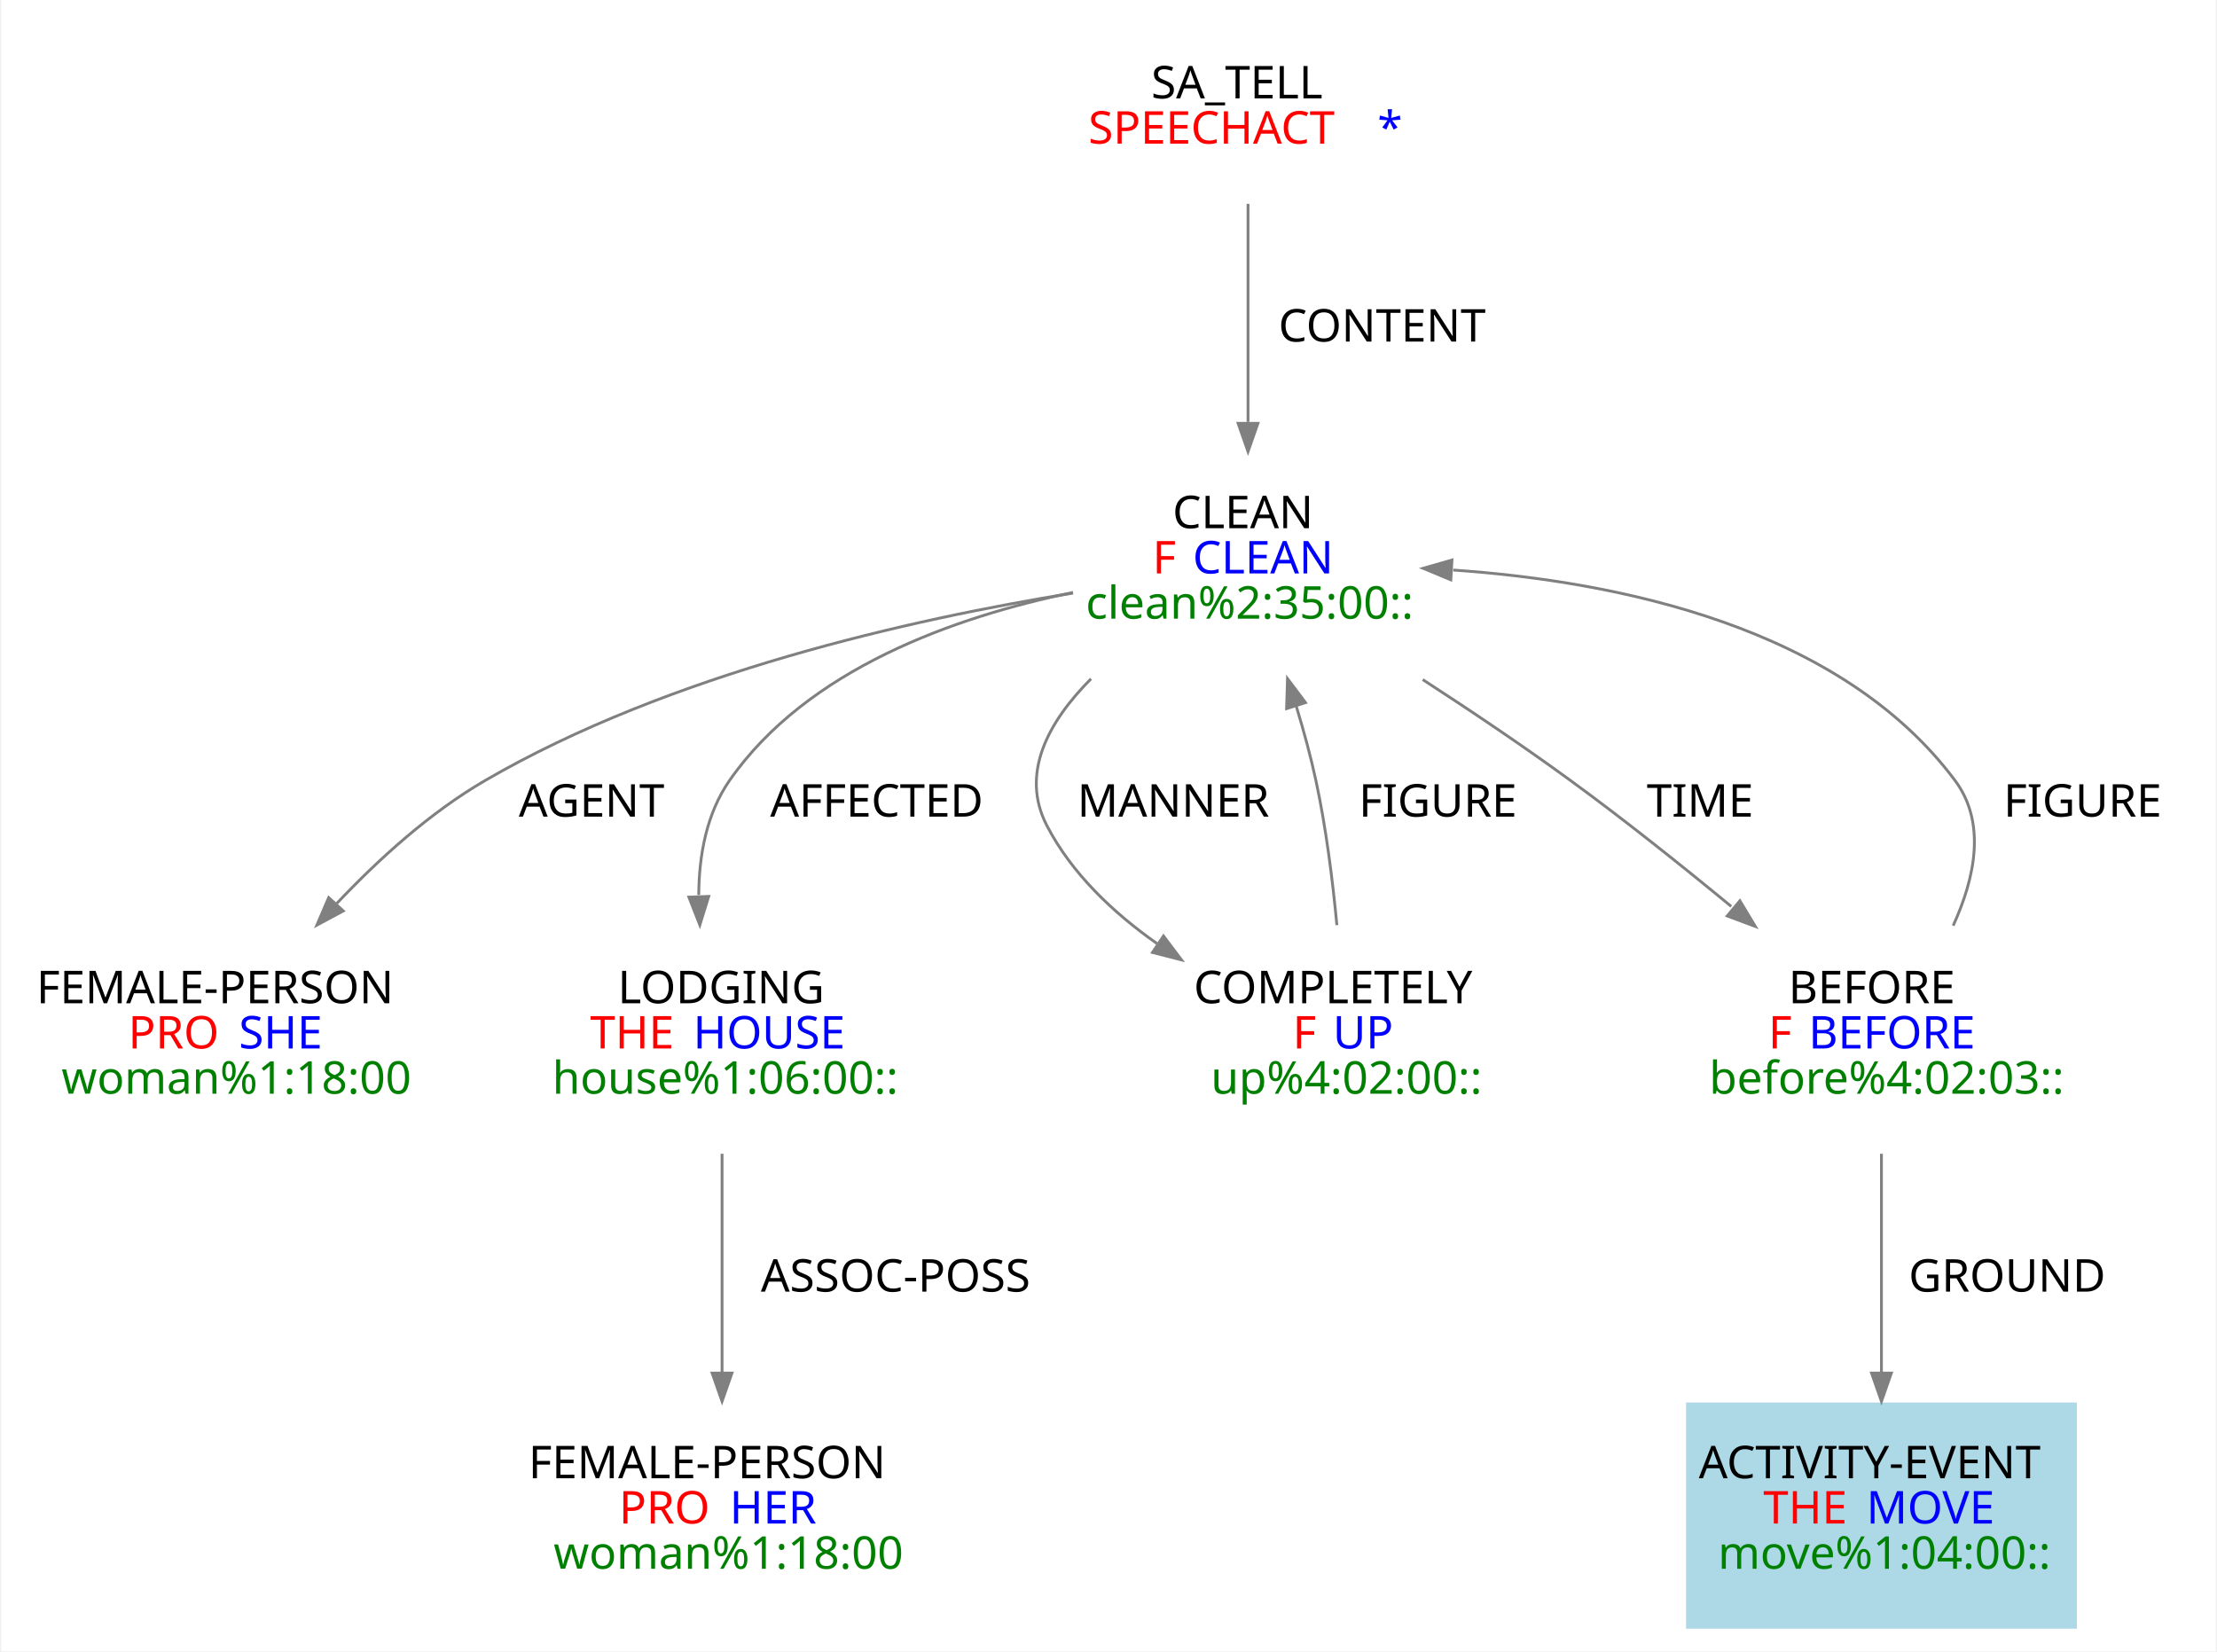
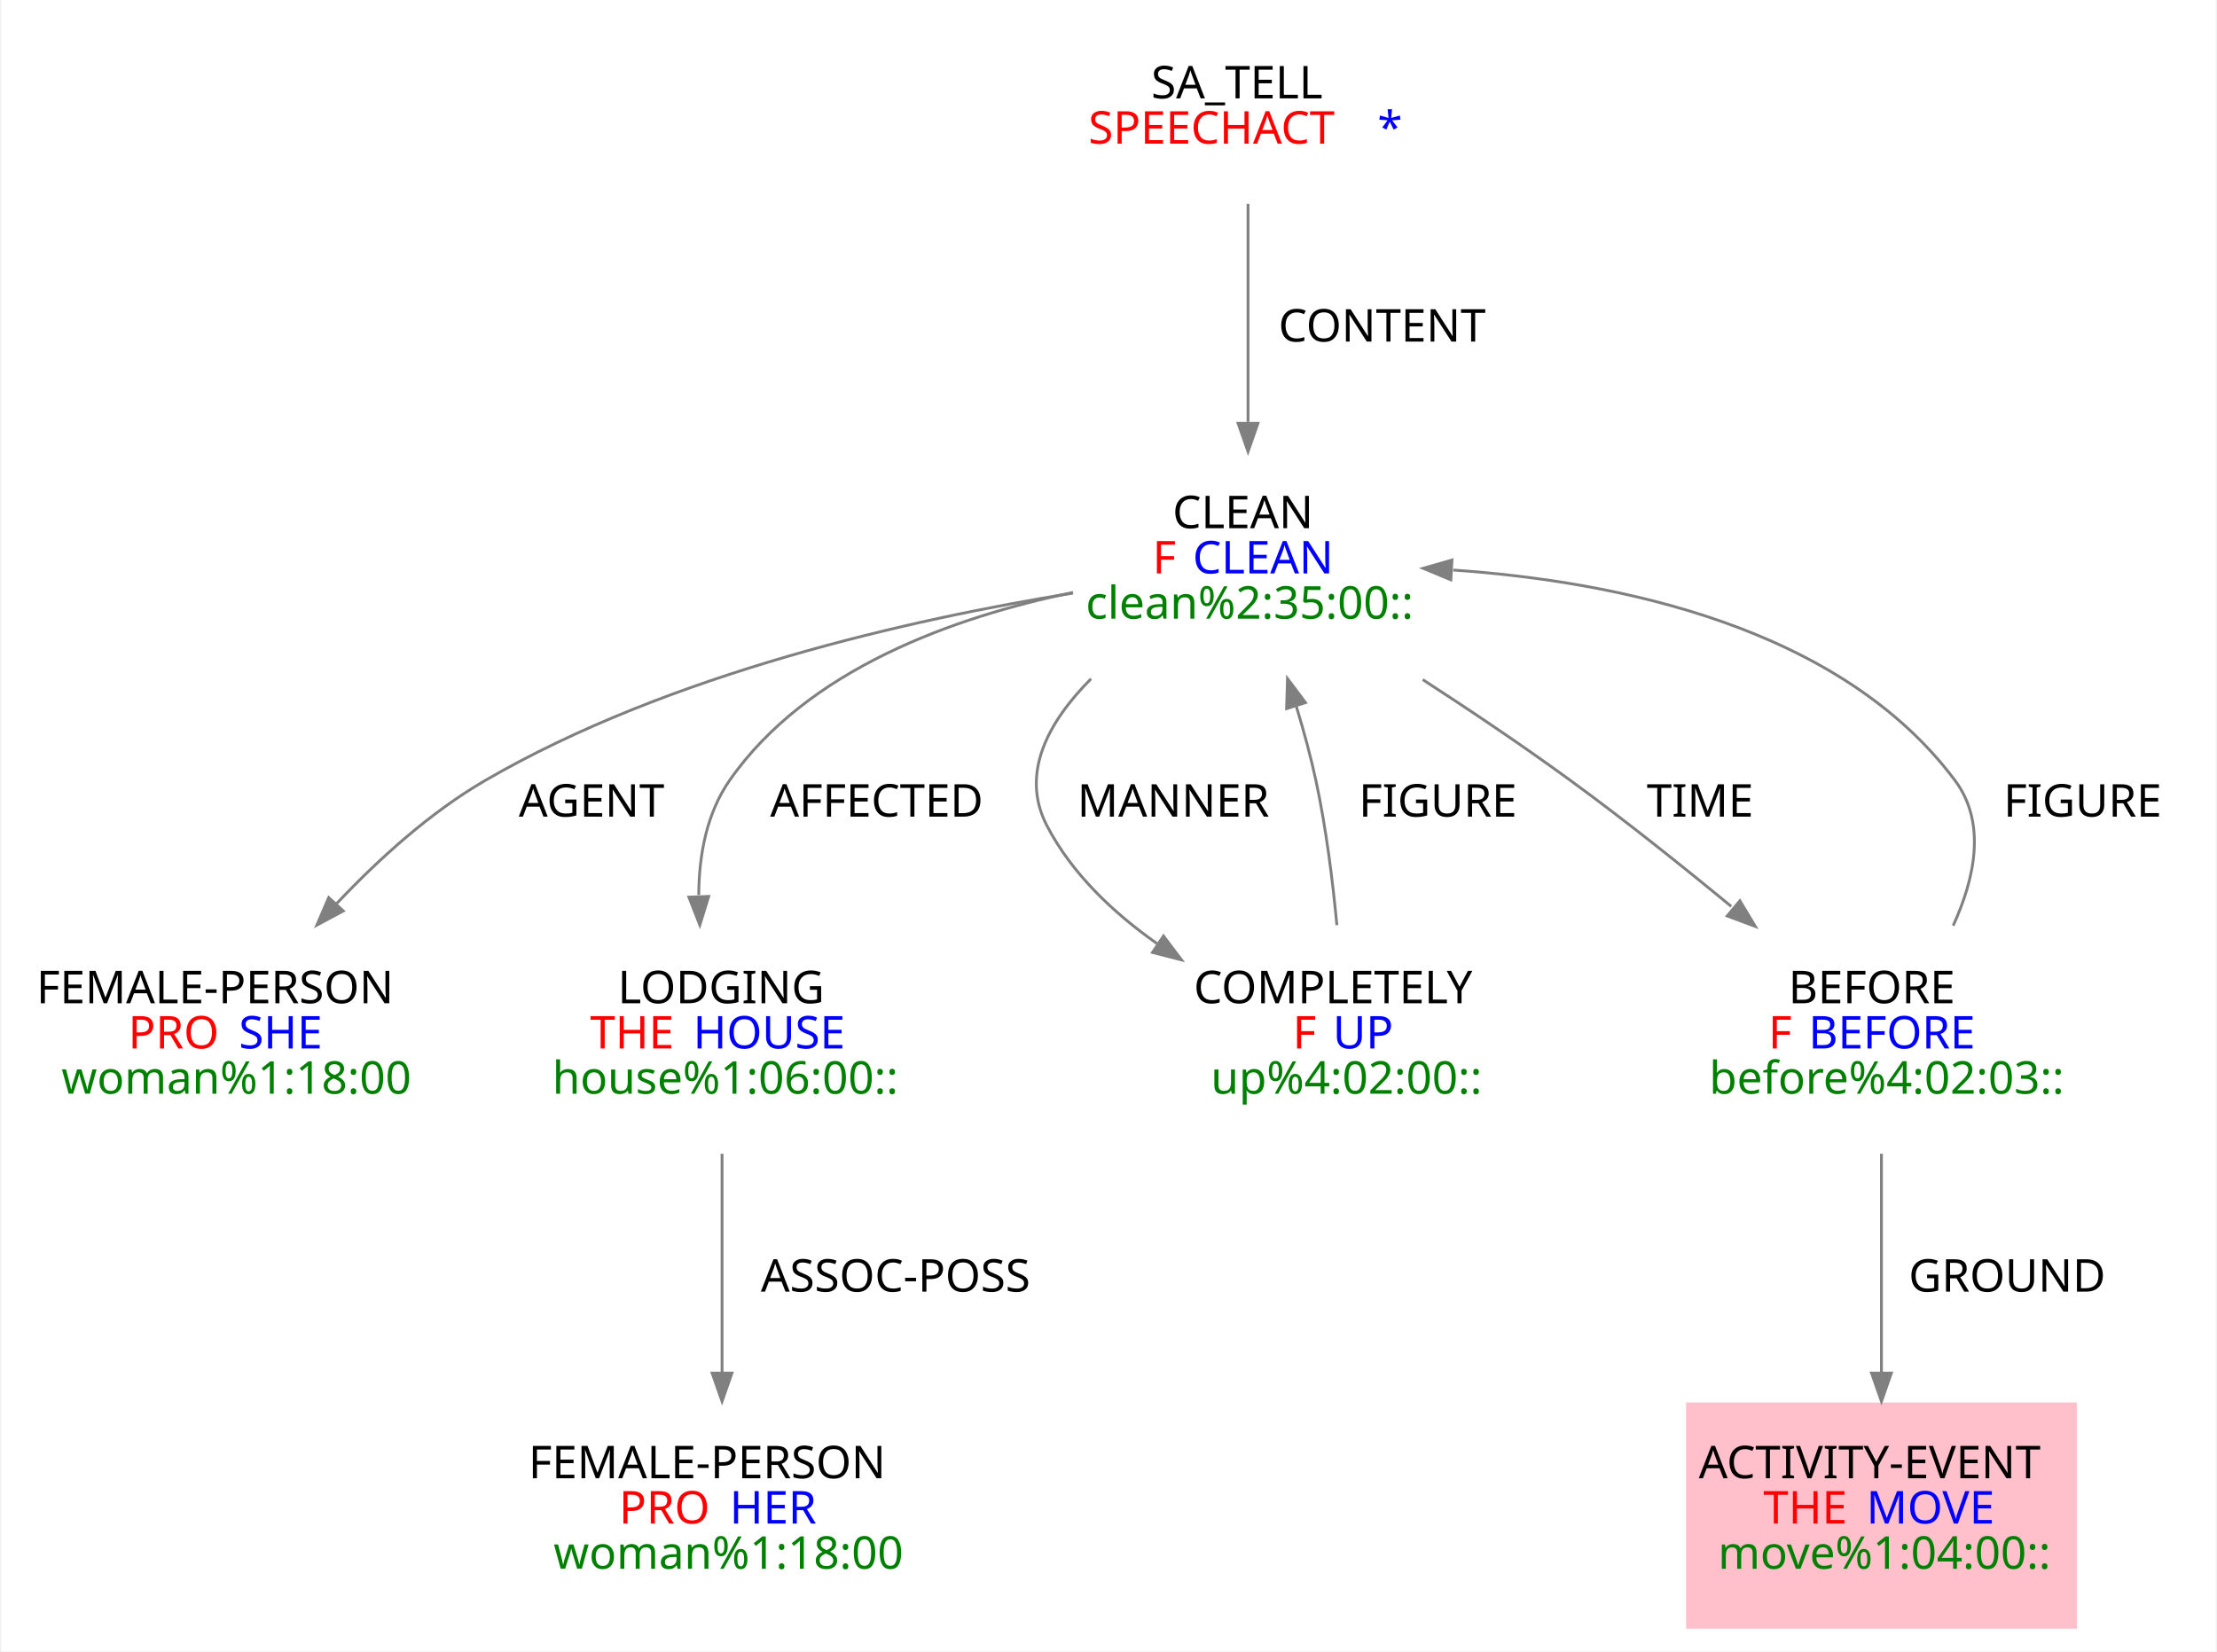
<svg xmlns="http://www.w3.org/2000/svg" xmlns:xlink="http://www.w3.org/1999/xlink" width="392pt" height="292pt" viewBox="0.00 0.00 391.56 292.00">
  <g id="graph0" class="graph" transform="scale(1 1) rotate(0) translate(4 288)">
    <polygon fill="white" stroke="transparent" points="-4,4 -4,-288 387.56,-288 387.56,4 -4,4" />
    <g id="node1" class="node">
      <g id="a_node1">
        <a xlink:href="http://trips.ihmc.us/lexicon/data/ONT::SA_TELL.xml" xlink:title="&lt;font color=&quot;green&quot;&gt;&lt;br /&gt;&lt;/font&gt; &lt;font color=&quot;black&quot;&gt;SA_TELL&lt;/font&gt; &lt;font color=&quot;green&quot;&gt;&lt;br /&gt;&lt;/font&gt; &lt;font color=&quot;red&quot;&gt;SPEECHACT&lt;/font&gt; &lt;font color=&quot;blue&quot;&gt;* &lt;/font&gt; &lt;font color=&quot;green&quot;&gt;&lt;br /&gt; &lt;/font&gt;">
          <text text-anchor="start" x="197.11" y="-270.6" font-family="Work Sans" font-size="8.00"> </text>
          <text text-anchor="start" x="199.33" y="-270.6" font-family="Work Sans" font-size="8.00">SA_TELL</text>
          <text text-anchor="start" x="233.57" y="-270.6" font-family="Work Sans" font-size="8.00"> </text>
          <text text-anchor="start" x="186" y="-262.6" font-family="Work Sans" font-size="8.00"> </text>
          <text text-anchor="start" x="188.22" y="-262.6" font-family="Work Sans" font-size="8.00" fill="red">SPEECHACT</text>
          <text text-anchor="start" x="237.12" y="-262.6" font-family="Work Sans" font-size="8.00"> </text>
          <text text-anchor="start" x="239.34" y="-262.6" font-family="Work Sans" font-size="8.00" fill="blue">* </text>
          <text text-anchor="start" x="244.68" y="-262.6" font-family="Work Sans" font-size="8.00"> </text>
          <text text-anchor="start" x="215.34" y="-254.6" font-family="Work Sans" font-size="8.00" fill="green"> </text>
        </a>
      </g>
    </g>
    <g id="node2" class="node">
      <g id="a_node2">
        <a xlink:href="http://trips.ihmc.us/lexicon/data/ONT::CLEAN.xml" xlink:title="&lt;font color=&quot;green&quot;&gt;&lt;br /&gt;&lt;/font&gt; &lt;font color=&quot;black&quot;&gt;CLEAN&lt;/font&gt; &lt;font color=&quot;green&quot;&gt;&lt;br /&gt;&lt;/font&gt; &lt;font color=&quot;red&quot;&gt;F&lt;/font&gt; &lt;font color=&quot;blue&quot;&gt;CLEAN&lt;/font&gt; &lt;font color=&quot;green&quot;&gt;&lt;br /&gt;&lt;/font&gt; &lt;font color=&quot;green&quot;&gt;clean%2:35:00::&lt;/font&gt; &lt;font color=&quot;green&quot;&gt;&lt;br /&gt; &lt;/font&gt;">
          <text text-anchor="start" x="200.89" y="-194.6" font-family="Work Sans" font-size="8.00"> </text>
          <text text-anchor="start" x="203.11" y="-194.6" font-family="Work Sans" font-size="8.00">CLEAN</text>
          <text text-anchor="start" x="229.79" y="-194.6" font-family="Work Sans" font-size="8.00"> </text>
          <text text-anchor="start" x="197.34" y="-186.6" font-family="Work Sans" font-size="8.00"> </text>
          <text text-anchor="start" x="199.56" y="-186.6" font-family="Work Sans" font-size="8.00" fill="red">F</text>
          <text text-anchor="start" x="204.45" y="-186.6" font-family="Work Sans" font-size="8.00"> </text>
          <text text-anchor="start" x="206.67" y="-186.6" font-family="Work Sans" font-size="8.00" fill="blue">CLEAN</text>
          <text text-anchor="start" x="233.34" y="-186.6" font-family="Work Sans" font-size="8.00"> </text>
          <text text-anchor="start" x="185.54" y="-178.6" font-family="Work Sans" font-size="8.00"> </text>
          <text text-anchor="start" x="187.76" y="-178.6" font-family="Work Sans" font-size="8.00" fill="green">clean%2:35:00::</text>
          <text text-anchor="start" x="245.14" y="-178.6" font-family="Work Sans" font-size="8.00"> </text>
          <text text-anchor="start" x="215.34" y="-170.6" font-family="Work Sans" font-size="8.00" fill="green"> </text>
        </a>
      </g>
    </g>
-     <g id="edge6" class="edge">
+     <g id="edge3" class="edge">
      <path fill="none" stroke="grey" stroke-width="0.5" d="M216.45,-251.96C216.45,-241.04 216.45,-226.02 216.45,-213.39" />
      <polygon fill="grey" stroke="grey" stroke-width="0.5" points="218.2,-213.14 216.45,-208.14 214.7,-213.14 218.2,-213.14" />
      <text text-anchor="middle" x="240.16" y="-227.6" font-family="Work Sans" font-size="8.00"> CONTENT   </text>
    </g>
    <g id="node3" class="node">
      <g id="a_node3">
        <a xlink:href="http://trips.ihmc.us/lexicon/data/ONT::FEMALE-PERSON.xml" xlink:title="&lt;font color=&quot;green&quot;&gt;&lt;br /&gt;&lt;/font&gt; &lt;font color=&quot;black&quot;&gt;FEMALE-PERSON&lt;/font&gt; &lt;font color=&quot;green&quot;&gt;&lt;br /&gt;&lt;/font&gt; &lt;font color=&quot;red&quot;&gt;PRO&lt;/font&gt; &lt;font color=&quot;blue&quot;&gt;SHE&lt;/font&gt; &lt;font color=&quot;green&quot;&gt;&lt;br /&gt;&lt;/font&gt; &lt;font color=&quot;green&quot;&gt;woman%1:18:00&lt;/font&gt; &lt;font color=&quot;green&quot;&gt;&lt;br /&gt; &lt;/font&gt;">
          <text text-anchor="start" x="0" y="-110.6" font-family="Work Sans" font-size="8.00"> </text>
          <text text-anchor="start" x="2.22" y="-110.6" font-family="Work Sans" font-size="8.00">FEMALE-PERSON</text>
          <text text-anchor="start" x="70.68" y="-110.6" font-family="Work Sans" font-size="8.00"> </text>
          <text text-anchor="start" x="16.22" y="-102.6" font-family="Work Sans" font-size="8.00"> </text>
          <text text-anchor="start" x="18.45" y="-102.6" font-family="Work Sans" font-size="8.00" fill="red">PRO</text>
          <text text-anchor="start" x="35.78" y="-102.6" font-family="Work Sans" font-size="8.00"> </text>
          <text text-anchor="start" x="38.01" y="-102.6" font-family="Work Sans" font-size="8.00" fill="blue">SHE</text>
          <text text-anchor="start" x="54.46" y="-102.6" font-family="Work Sans" font-size="8.00"> </text>
          <text text-anchor="start" x="4.43" y="-94.6" font-family="Work Sans" font-size="8.00"> </text>
          <text text-anchor="start" x="6.65" y="-94.6" font-family="Work Sans" font-size="8.00" fill="green">woman%1:18:00</text>
          <text text-anchor="start" x="66.25" y="-94.6" font-family="Work Sans" font-size="8.00"> </text>
          <text text-anchor="start" x="35.34" y="-86.6" font-family="Work Sans" font-size="8.00" fill="green"> </text>
        </a>
      </g>
    </g>
    <g id="edge2" class="edge">
      <path fill="none" stroke="grey" stroke-width="0.5" d="M185.51,-183.13C156.98,-178.53 114.23,-168.95 81.58,-150 71.88,-144.37 62.78,-136.14 55.33,-128.25" />
      <polygon fill="grey" stroke="grey" stroke-width="0.5" points="56.48,-126.92 51.81,-124.42 53.9,-129.28 56.48,-126.92" />
      <text text-anchor="middle" x="100.39" y="-143.6" font-family="Work Sans" font-size="8.00"> AGENT   </text>
    </g>
    <g id="node4" class="node">
      <g id="a_node4">
        <a xlink:href="http://trips.ihmc.us/lexicon/data/ONT::LODGING.xml" xlink:title="&lt;font color=&quot;green&quot;&gt;&lt;br /&gt;&lt;/font&gt; &lt;font color=&quot;black&quot;&gt;LODGING&lt;/font&gt; &lt;font color=&quot;green&quot;&gt;&lt;br /&gt;&lt;/font&gt; &lt;font color=&quot;red&quot;&gt;THE&lt;/font&gt; &lt;font color=&quot;blue&quot;&gt;HOUSE&lt;/font&gt; &lt;font color=&quot;green&quot;&gt;&lt;br /&gt;&lt;/font&gt; &lt;font color=&quot;green&quot;&gt;house%1:06:00::&lt;/font&gt; &lt;font color=&quot;green&quot;&gt;&lt;br /&gt; &lt;/font&gt;">
          <text text-anchor="start" x="102.78" y="-110.6" font-family="Work Sans" font-size="8.00"> </text>
          <text text-anchor="start" x="105" y="-110.6" font-family="Work Sans" font-size="8.00">LODGING</text>
          <text text-anchor="start" x="141.9" y="-110.6" font-family="Work Sans" font-size="8.00"> </text>
          <text text-anchor="start" x="97.89" y="-102.6" font-family="Work Sans" font-size="8.00"> </text>
          <text text-anchor="start" x="100.12" y="-102.6" font-family="Work Sans" font-size="8.00" fill="red">THE</text>
          <text text-anchor="start" x="116.12" y="-102.6" font-family="Work Sans" font-size="8.00"> </text>
          <text text-anchor="start" x="118.34" y="-102.6" font-family="Work Sans" font-size="8.00" fill="blue">HOUSE</text>
          <text text-anchor="start" x="146.79" y="-102.6" font-family="Work Sans" font-size="8.00"> </text>
          <text text-anchor="start" x="91.21" y="-94.6" font-family="Work Sans" font-size="8.00"> </text>
          <text text-anchor="start" x="93.43" y="-94.6" font-family="Work Sans" font-size="8.00" fill="green">house%1:06:00::</text>
          <text text-anchor="start" x="153.47" y="-94.6" font-family="Work Sans" font-size="8.00"> </text>
          <text text-anchor="start" x="122.34" y="-86.6" font-family="Work Sans" font-size="8.00" fill="green"> </text>
        </a>
      </g>
    </g>
-     <g id="edge8" class="edge">
+     <g id="edge7" class="edge">
      <path fill="none" stroke="grey" stroke-width="0.5" d="M185.5,-183.24C164.64,-178.94 138.51,-169.72 124.78,-150 120.72,-144.17 119.37,-136.82 119.33,-129.75" />
      <polygon fill="grey" stroke="grey" stroke-width="0.5" points="121.09,-129.49 119.52,-124.43 117.59,-129.36 121.09,-129.49" />
      <text text-anchor="middle" x="150.79" y="-143.6" font-family="Work Sans" font-size="8.00"> AFFECTED   </text>
    </g>
    <g id="node6" class="node">
      <g id="a_node6">
        <a xlink:href="http://trips.ihmc.us/lexicon/data/ONT::COMPLETELY.xml" xlink:title="&lt;font color=&quot;green&quot;&gt;&lt;br /&gt;&lt;/font&gt; &lt;font color=&quot;black&quot;&gt;COMPLETELY&lt;/font&gt; &lt;font color=&quot;green&quot;&gt;&lt;br /&gt;&lt;/font&gt; &lt;font color=&quot;red&quot;&gt;F&lt;/font&gt; &lt;font color=&quot;blue&quot;&gt;UP&lt;/font&gt; &lt;font color=&quot;green&quot;&gt;&lt;br /&gt;&lt;/font&gt; &lt;font color=&quot;green&quot;&gt;up%4:02:00::&lt;/font&gt; &lt;font color=&quot;green&quot;&gt;&lt;br /&gt; &lt;/font&gt;">
          <text text-anchor="start" x="204.63" y="-110.6" font-family="Work Sans" font-size="8.00"> </text>
          <text text-anchor="start" x="206.85" y="-110.6" font-family="Work Sans" font-size="8.00">COMPLETELY</text>
          <text text-anchor="start" x="260.05" y="-110.6" font-family="Work Sans" font-size="8.00"> </text>
          <text text-anchor="start" x="222.12" y="-102.6" font-family="Work Sans" font-size="8.00"> </text>
          <text text-anchor="start" x="224.34" y="-102.6" font-family="Work Sans" font-size="8.00" fill="red">F</text>
          <text text-anchor="start" x="229.23" y="-102.6" font-family="Work Sans" font-size="8.00"> </text>
          <text text-anchor="start" x="231.45" y="-102.6" font-family="Work Sans" font-size="8.00" fill="blue">UP</text>
          <text text-anchor="start" x="242.56" y="-102.6" font-family="Work Sans" font-size="8.00"> </text>
          <text text-anchor="start" x="207.65" y="-94.6" font-family="Work Sans" font-size="8.00"> </text>
          <text text-anchor="start" x="209.88" y="-94.6" font-family="Work Sans" font-size="8.00" fill="green">up%4:02:00::</text>
          <text text-anchor="start" x="257.03" y="-94.6" font-family="Work Sans" font-size="8.00"> </text>
          <text text-anchor="start" x="232.34" y="-86.6" font-family="Work Sans" font-size="8.00" fill="green"> </text>
        </a>
      </g>
    </g>
-     <g id="edge5" class="edge">
+     <g id="edge9" class="edge">
      <path fill="none" stroke="grey" stroke-width="0.5" d="M188.69,-167.97C181.1,-160.34 176.12,-151.19 180.89,-142 185.27,-133.56 192.56,-126.64 200.34,-121.16" />
      <polygon fill="grey" stroke="grey" stroke-width="0.5" points="201.5,-122.49 204.69,-118.26 199.56,-119.58 201.5,-122.49" />
      <text text-anchor="middle" x="203.23" y="-143.6" font-family="Work Sans" font-size="8.00"> MANNER   </text>
    </g>
    <g id="node7" class="node">
      <g id="a_node7">
        <a xlink:href="http://trips.ihmc.us/lexicon/data/ONT::BEFORE.xml" xlink:title="&lt;font color=&quot;green&quot;&gt;&lt;br /&gt;&lt;/font&gt; &lt;font color=&quot;black&quot;&gt;BEFORE&lt;/font&gt; &lt;font color=&quot;green&quot;&gt;&lt;br /&gt;&lt;/font&gt; &lt;font color=&quot;red&quot;&gt;F&lt;/font&gt; &lt;font color=&quot;blue&quot;&gt;BEFORE&lt;/font&gt; &lt;font color=&quot;green&quot;&gt;&lt;br /&gt;&lt;/font&gt; &lt;font color=&quot;green&quot;&gt;before%4:02:03::&lt;/font&gt; &lt;font color=&quot;green&quot;&gt;&lt;br /&gt; &lt;/font&gt;">
          <text text-anchor="start" x="309.78" y="-110.6" font-family="Work Sans" font-size="8.00"> </text>
          <text text-anchor="start" x="312" y="-110.6" font-family="Work Sans" font-size="8.00">BEFORE</text>
          <text text-anchor="start" x="344.9" y="-110.6" font-family="Work Sans" font-size="8.00"> </text>
          <text text-anchor="start" x="306.23" y="-102.6" font-family="Work Sans" font-size="8.00"> </text>
          <text text-anchor="start" x="308.45" y="-102.6" font-family="Work Sans" font-size="8.00" fill="red">F</text>
          <text text-anchor="start" x="313.34" y="-102.6" font-family="Work Sans" font-size="8.00"> </text>
          <text text-anchor="start" x="315.56" y="-102.6" font-family="Work Sans" font-size="8.00" fill="blue">BEFORE</text>
          <text text-anchor="start" x="348.45" y="-102.6" font-family="Work Sans" font-size="8.00"> </text>
          <text text-anchor="start" x="295.76" y="-94.6" font-family="Work Sans" font-size="8.00"> </text>
          <text text-anchor="start" x="297.98" y="-94.6" font-family="Work Sans" font-size="8.00" fill="green">before%4:02:03::</text>
          <text text-anchor="start" x="358.92" y="-94.6" font-family="Work Sans" font-size="8.00"> </text>
          <text text-anchor="start" x="327.34" y="-86.6" font-family="Work Sans" font-size="8.00" fill="green"> </text>
        </a>
      </g>
    </g>
-     <g id="edge7" class="edge">
+     <g id="edge6" class="edge">
      <path fill="none" stroke="grey" stroke-width="0.5" d="M247.34,-167.83C255.92,-162.27 265.16,-156.05 273.45,-150 282.96,-143.06 293.01,-135.04 301.89,-127.72" />
      <polygon fill="grey" stroke="grey" stroke-width="0.5" points="303.42,-128.72 306.15,-124.18 301.18,-126.03 303.42,-128.72" />
      <text text-anchor="middle" x="296.38" y="-143.6" font-family="Work Sans" font-size="8.00"> TIME   </text>
    </g>
    <g id="node5" class="node">
      <g id="a_node5">
        <a xlink:href="http://trips.ihmc.us/lexicon/data/ONT::FEMALE-PERSON.xml" xlink:title="&lt;font color=&quot;green&quot;&gt;&lt;br /&gt;&lt;/font&gt; &lt;font color=&quot;black&quot;&gt;FEMALE-PERSON&lt;/font&gt; &lt;font color=&quot;green&quot;&gt;&lt;br /&gt;&lt;/font&gt; &lt;font color=&quot;red&quot;&gt;PRO&lt;/font&gt; &lt;font color=&quot;blue&quot;&gt;HER&lt;/font&gt; &lt;font color=&quot;green&quot;&gt;&lt;br /&gt;&lt;/font&gt; &lt;font color=&quot;green&quot;&gt;woman%1:18:00&lt;/font&gt; &lt;font color=&quot;green&quot;&gt;&lt;br /&gt; &lt;/font&gt;">
          <text text-anchor="start" x="87" y="-26.6" font-family="Work Sans" font-size="8.00"> </text>
          <text text-anchor="start" x="89.22" y="-26.6" font-family="Work Sans" font-size="8.00">FEMALE-PERSON</text>
          <text text-anchor="start" x="157.68" y="-26.6" font-family="Work Sans" font-size="8.00"> </text>
          <text text-anchor="start" x="103" y="-18.6" font-family="Work Sans" font-size="8.00"> </text>
          <text text-anchor="start" x="105.23" y="-18.6" font-family="Work Sans" font-size="8.00" fill="red">PRO</text>
          <text text-anchor="start" x="122.56" y="-18.6" font-family="Work Sans" font-size="8.00"> </text>
          <text text-anchor="start" x="124.79" y="-18.6" font-family="Work Sans" font-size="8.00" fill="blue">HER</text>
          <text text-anchor="start" x="141.68" y="-18.6" font-family="Work Sans" font-size="8.00"> </text>
          <text text-anchor="start" x="91.43" y="-10.6" font-family="Work Sans" font-size="8.00"> </text>
          <text text-anchor="start" x="93.65" y="-10.6" font-family="Work Sans" font-size="8.00" fill="green">woman%1:18:00</text>
          <text text-anchor="start" x="153.25" y="-10.6" font-family="Work Sans" font-size="8.00"> </text>
          <text text-anchor="start" x="122.34" y="-2.6" font-family="Work Sans" font-size="8.00" fill="green"> </text>
        </a>
      </g>
    </g>
-     <g id="edge4" class="edge">
+     <g id="edge1" class="edge">
      <path fill="none" stroke="grey" stroke-width="0.5" d="M123.45,-83.98C123.45,-72.47 123.45,-57.68 123.45,-45.33" />
      <polygon fill="grey" stroke="grey" stroke-width="0.5" points="125.2,-45.2 123.45,-40.2 121.7,-45.2 125.2,-45.2" />
      <text text-anchor="middle" x="154.13" y="-59.6" font-family="Work Sans" font-size="8.00"> ASSOC-POSS   </text>
    </g>
-     <g id="edge3" class="edge">
+     <g id="edge8" class="edge">
      <path fill="none" stroke="grey" stroke-width="0.5" d="M232.16,-124.41C231.41,-132.4 230.24,-141.7 228.45,-150 227.53,-154.27 226.31,-158.75 225,-163.05" />
      <polygon fill="grey" stroke="grey" stroke-width="0.5" points="223.27,-162.7 223.43,-168 226.61,-163.76 223.27,-162.7" />
      <text text-anchor="middle" x="250.01" y="-143.6" font-family="Work Sans" font-size="8.00"> FIGURE   </text>
    </g>
-     <g id="edge1" class="edge">
+     <g id="edge5" class="edge">
      <path fill="none" stroke="grey" stroke-width="0.5" d="M341.13,-124.32C345.03,-132.84 347,-142.57 341.45,-150 321.18,-177.14 281.88,-185.19 252.73,-187.2" />
      <polygon fill="grey" stroke="grey" stroke-width="0.5" points="252.31,-185.47 247.42,-187.51 252.51,-188.97 252.31,-185.47" />
      <text text-anchor="middle" x="364.01" y="-143.6" font-family="Work Sans" font-size="8.00"> FIGURE   </text>
    </g>
    <g id="node8" class="node">
      <g id="a_node8">
        <a xlink:href="http://trips.ihmc.us/lexicon/data/ONT::ACTIVITY-EVENT.xml" xlink:title="&lt;font color=&quot;green&quot;&gt;&lt;br /&gt;&lt;/font&gt; &lt;font color=&quot;black&quot;&gt;ACTIVITY-EVENT&lt;/font&gt; &lt;font color=&quot;green&quot;&gt;&lt;br /&gt;&lt;/font&gt; &lt;font color=&quot;red&quot;&gt;THE&lt;/font&gt; &lt;font color=&quot;blue&quot;&gt;MOVE&lt;/font&gt; &lt;font color=&quot;green&quot;&gt;&lt;br /&gt;&lt;/font&gt; &lt;font color=&quot;green&quot;&gt;move%1:04:00::&lt;/font&gt; &lt;font color=&quot;green&quot;&gt;&lt;br /&gt; &lt;/font&gt;">
-           <polygon fill="lightblue" stroke="transparent" points="363,-40 293.9,-40 293.9,0 363,0 363,-40" />
+           <polygon fill="pink" stroke="transparent" points="363,-40 293.9,-40 293.9,0 363,0 363,-40" />
          <text text-anchor="start" x="293.93" y="-26.6" font-family="Work Sans" font-size="8.00"> </text>
          <text text-anchor="start" x="296.15" y="-26.6" font-family="Work Sans" font-size="8.00">ACTIVITY-EVENT</text>
          <text text-anchor="start" x="360.75" y="-26.6" font-family="Work Sans" font-size="8.00"> </text>
          <text text-anchor="start" x="305.34" y="-18.6" font-family="Work Sans" font-size="8.00"> </text>
          <text text-anchor="start" x="307.56" y="-18.6" font-family="Work Sans" font-size="8.00" fill="red">THE</text>
          <text text-anchor="start" x="323.56" y="-18.6" font-family="Work Sans" font-size="8.00"> </text>
          <text text-anchor="start" x="325.78" y="-18.6" font-family="Work Sans" font-size="8.00" fill="blue">MOVE</text>
          <text text-anchor="start" x="349.34" y="-18.6" font-family="Work Sans" font-size="8.00"> </text>
          <text text-anchor="start" x="297.32" y="-10.6" font-family="Work Sans" font-size="8.00"> </text>
          <text text-anchor="start" x="299.54" y="-10.6" font-family="Work Sans" font-size="8.00" fill="green">move%1:04:00::</text>
          <text text-anchor="start" x="357.36" y="-10.6" font-family="Work Sans" font-size="8.00"> </text>
          <text text-anchor="start" x="327.34" y="-2.6" font-family="Work Sans" font-size="8.00" fill="green"> </text>
        </a>
      </g>
    </g>
-     <g id="edge9" class="edge">
+     <g id="edge4" class="edge">
      <path fill="none" stroke="grey" stroke-width="0.5" d="M328.45,-83.98C328.45,-72.47 328.45,-57.68 328.45,-45.33" />
      <polygon fill="grey" stroke="grey" stroke-width="0.5" points="330.2,-45.2 328.45,-40.2 326.7,-45.2 330.2,-45.2" />
      <text text-anchor="middle" x="350.67" y="-59.6" font-family="Work Sans" font-size="8.00"> GROUND   </text>
    </g>
  </g>
</svg>
